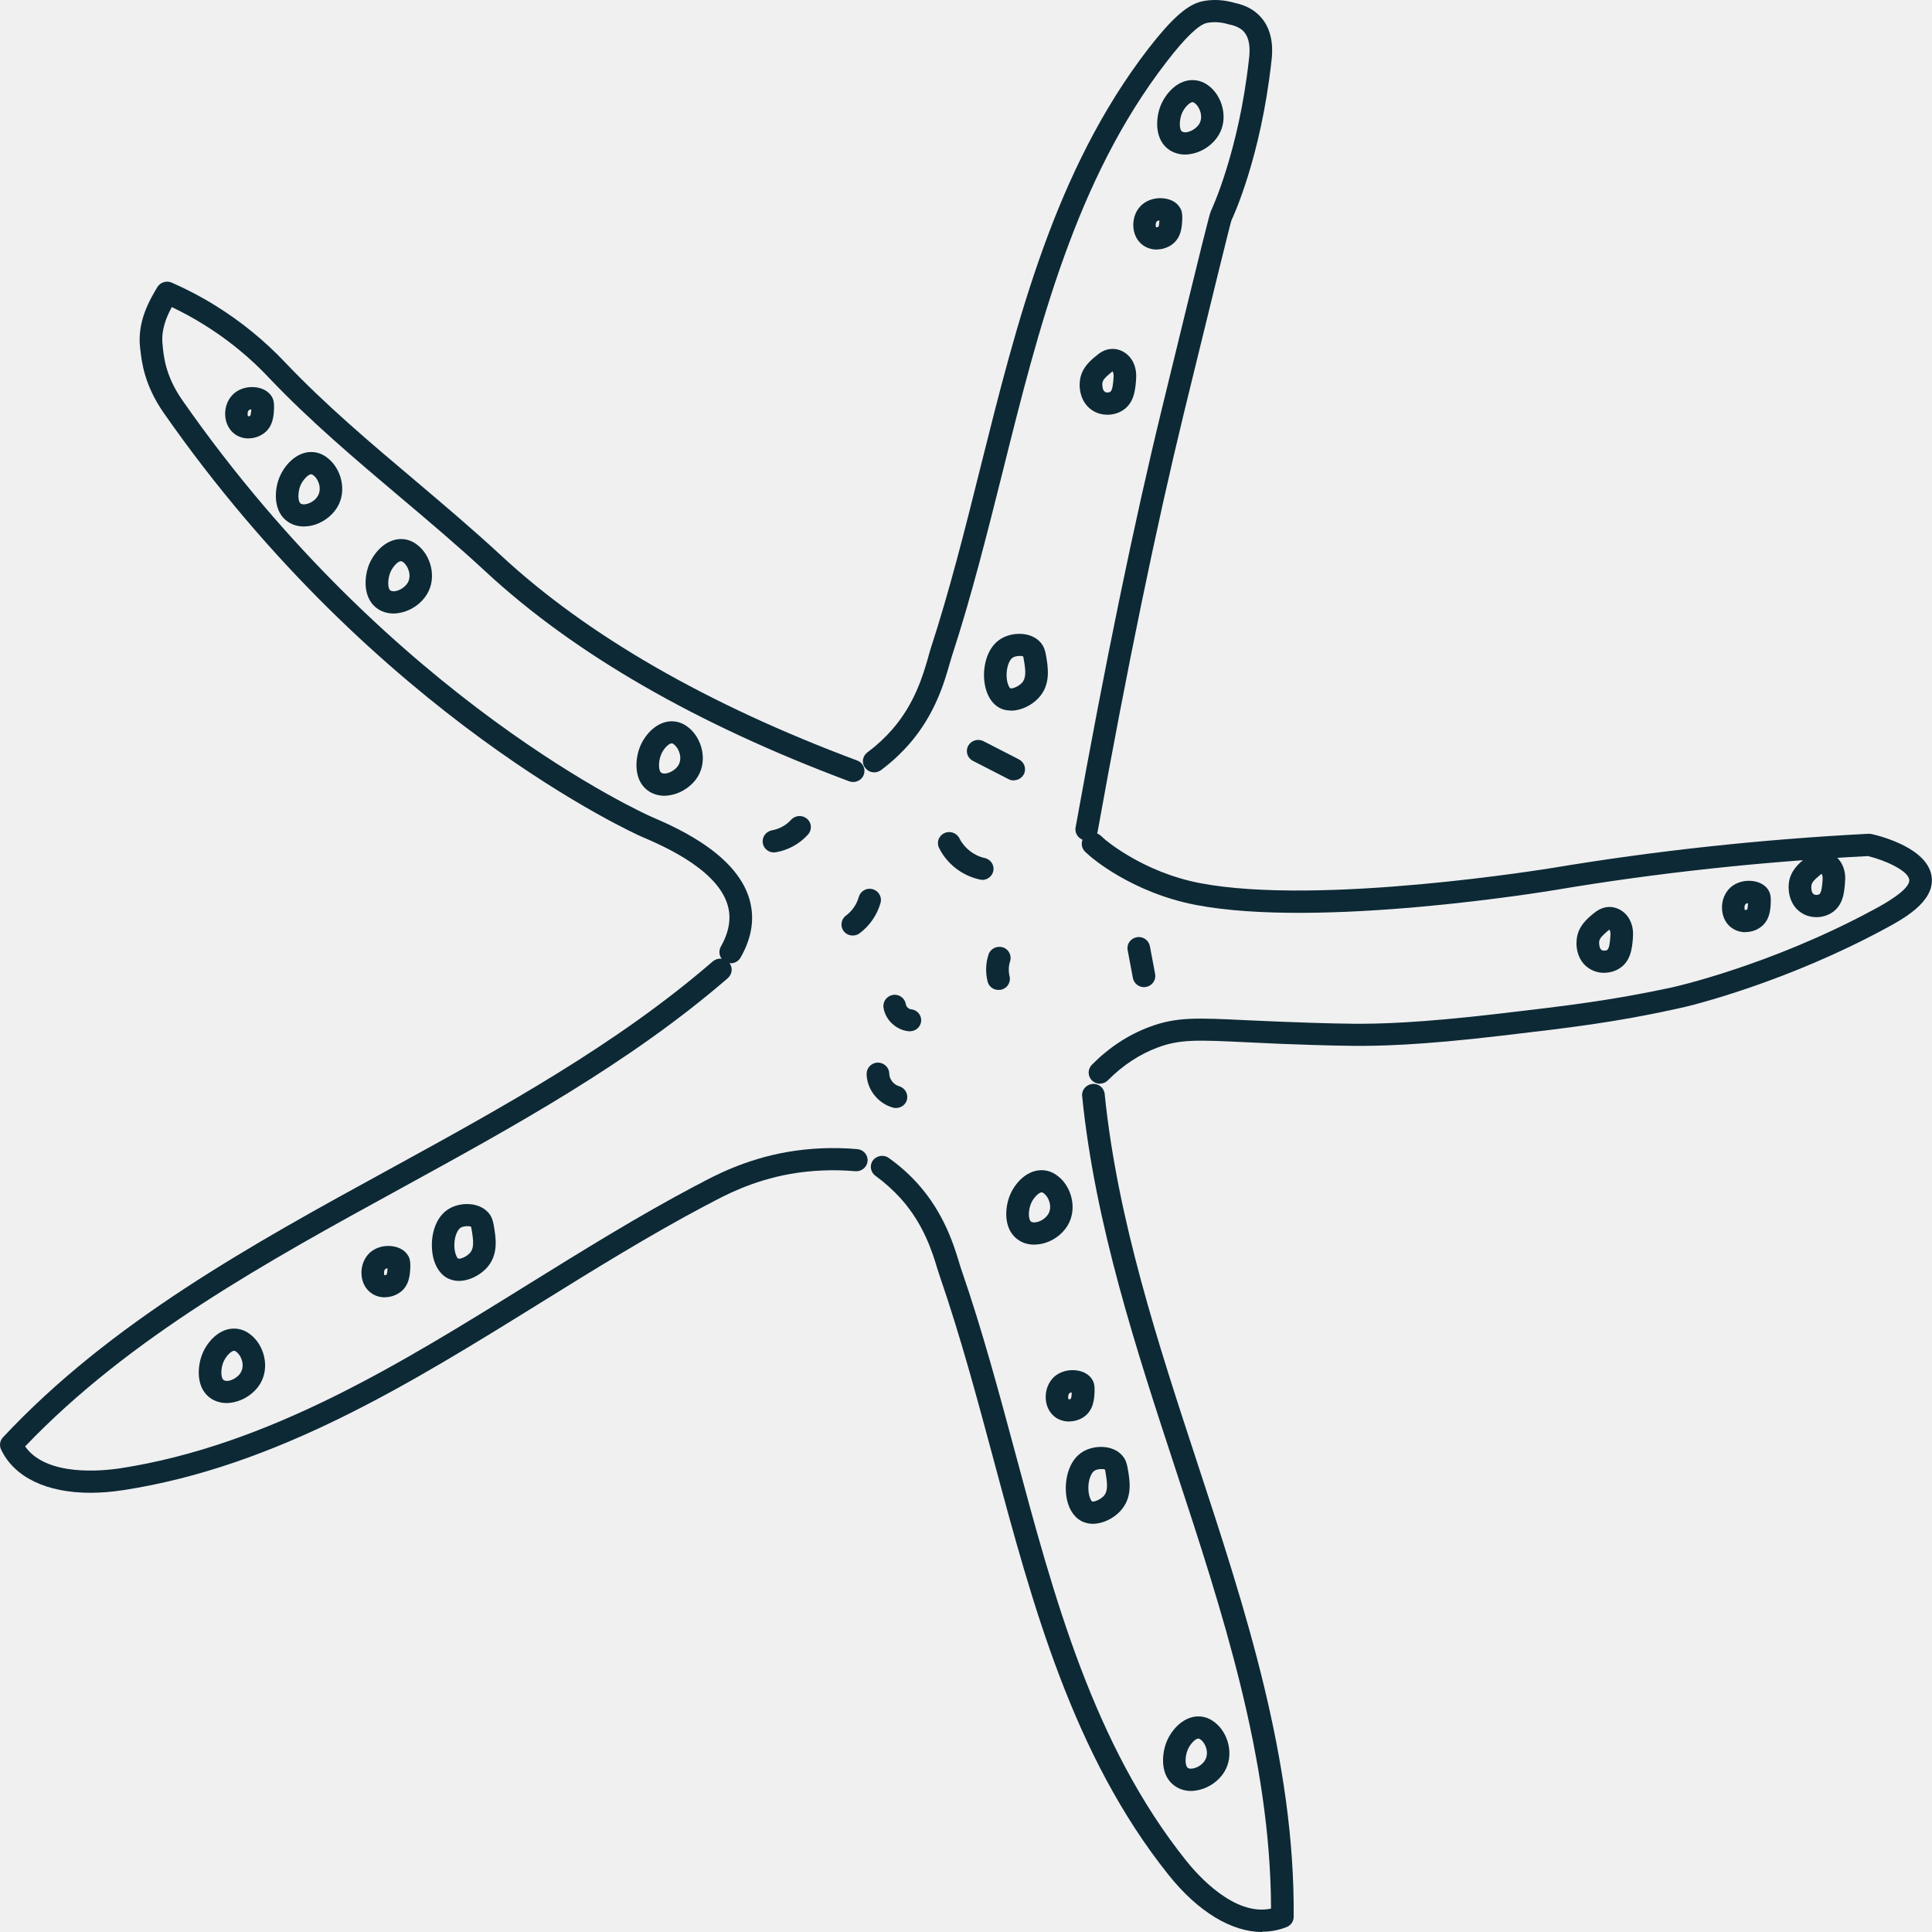
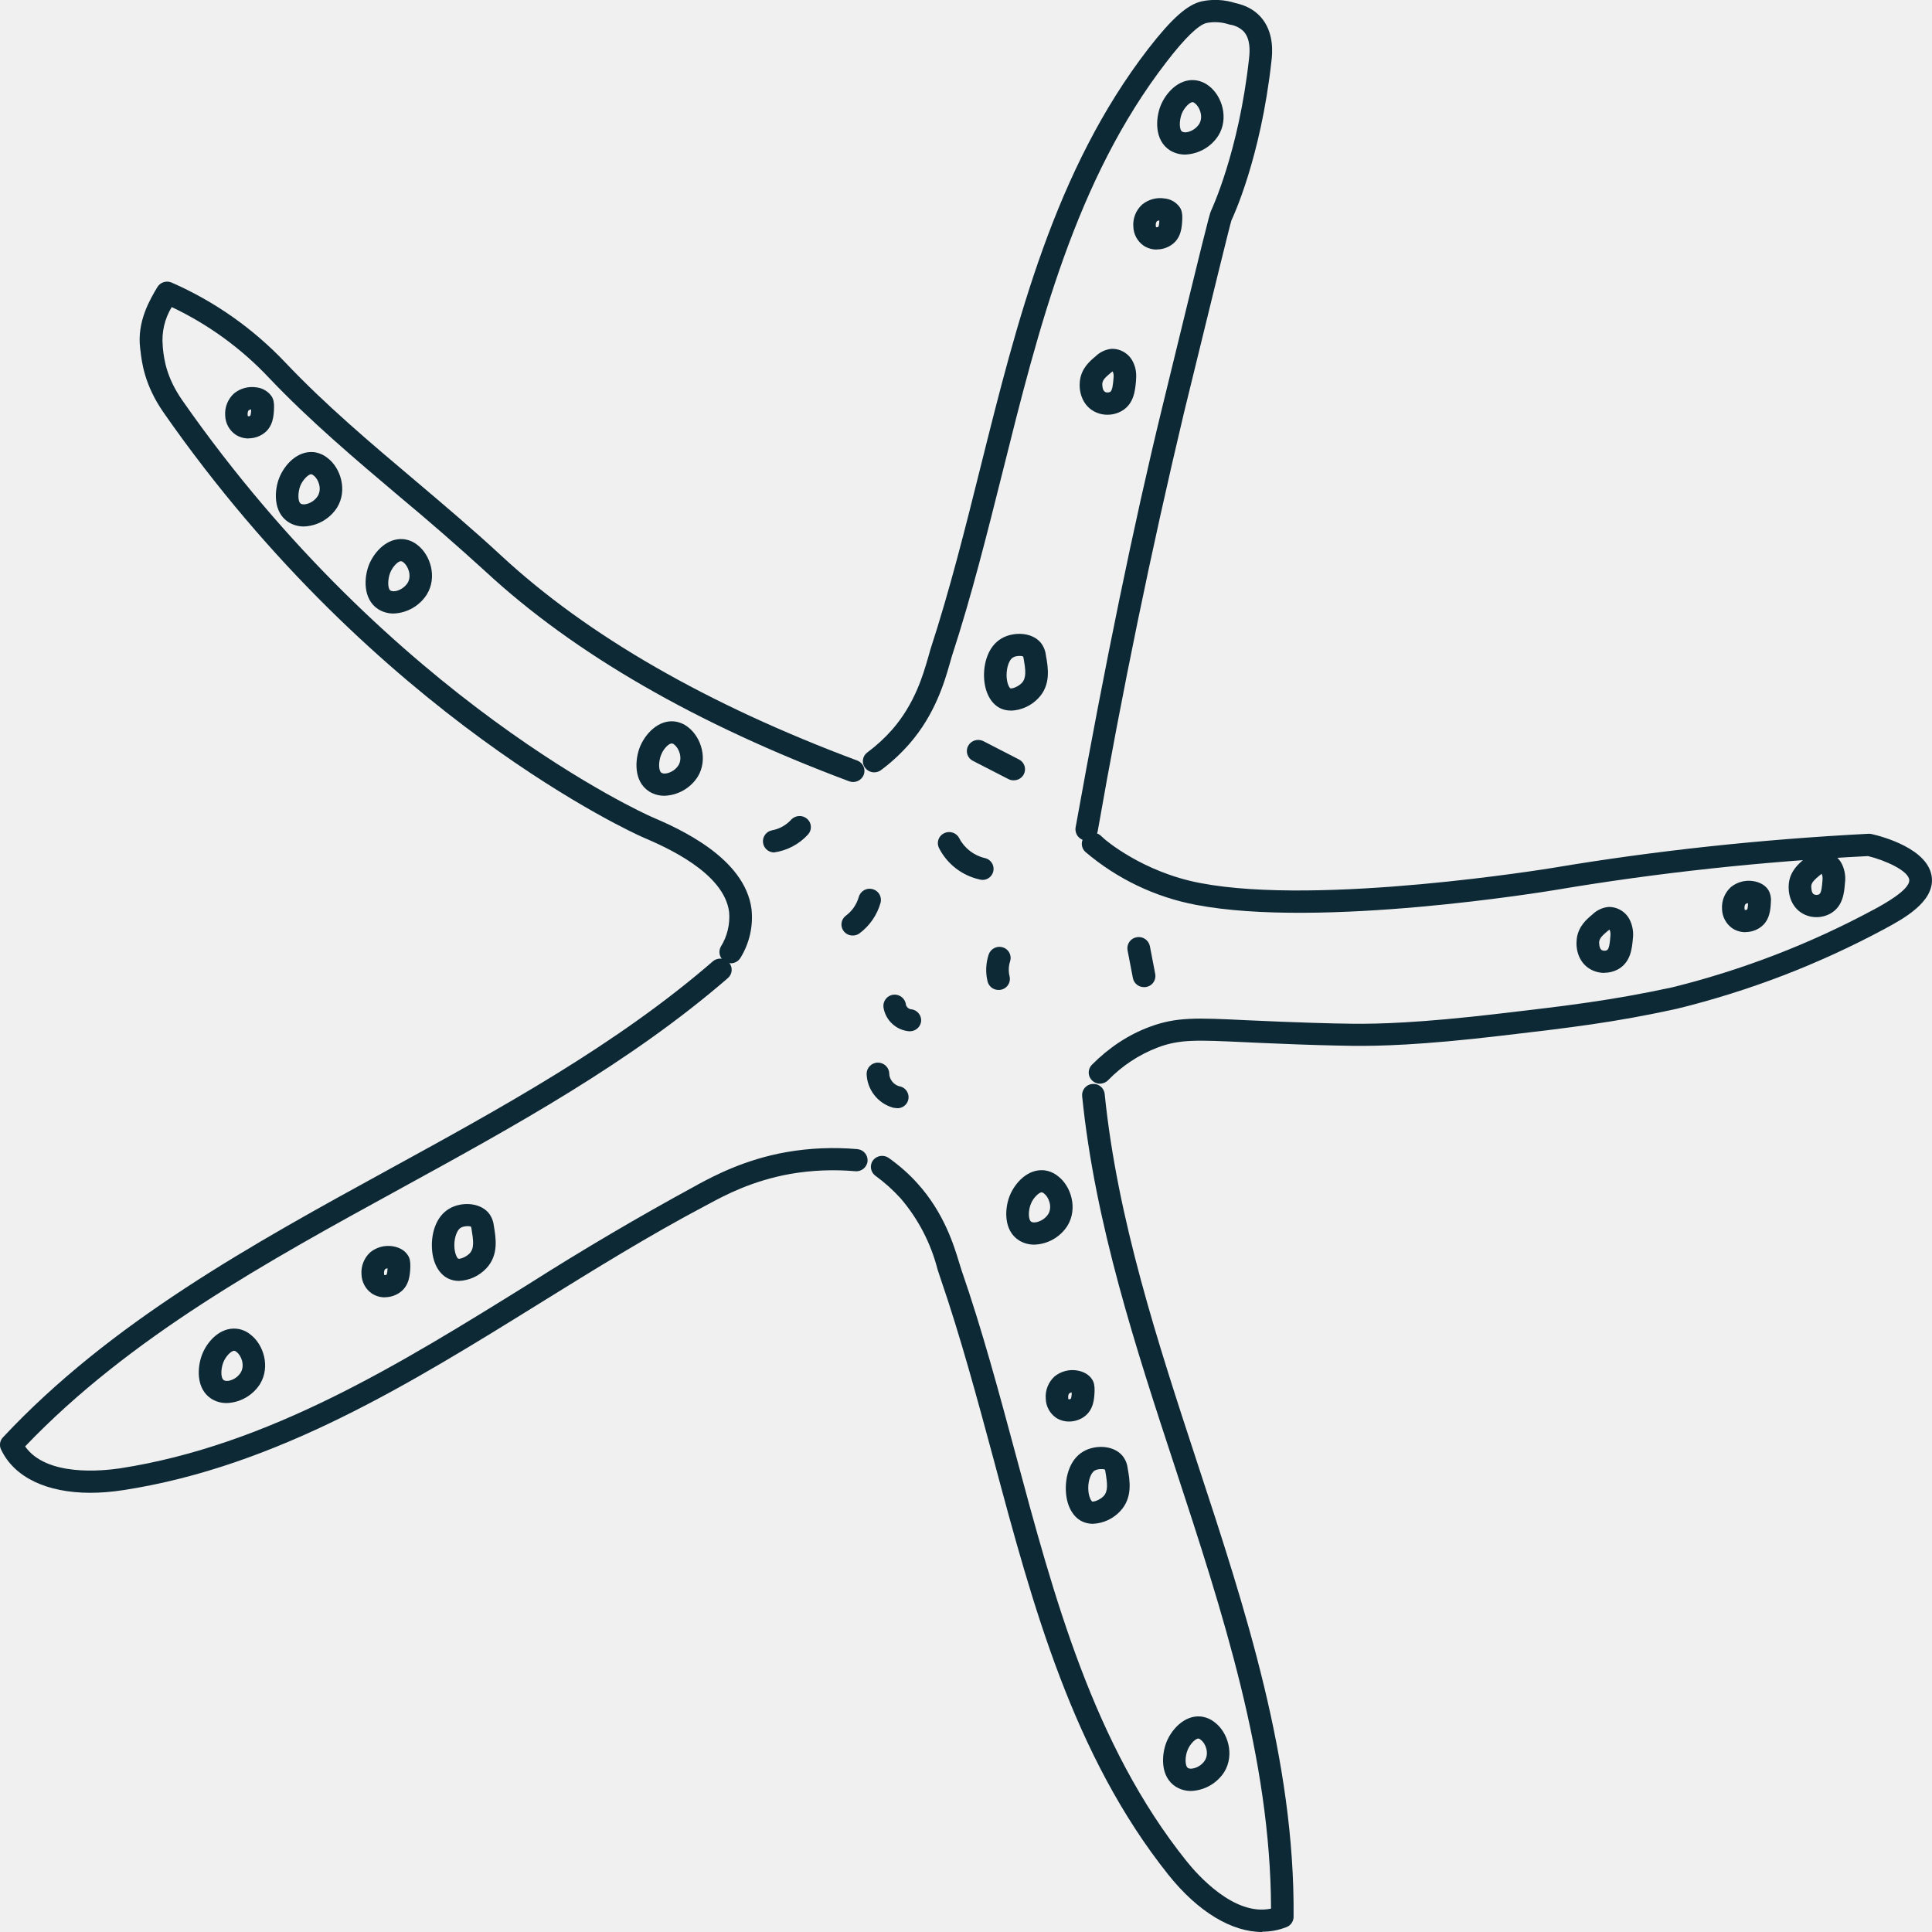
- <svg xmlns="http://www.w3.org/2000/svg" width="18" height="18" viewBox="0 0 18 18" fill="none">
-   <g clip-path="url(#clip0_2638_37071)">
-     <path d="M10.248 10.097C10.221 10.097 10.195 10.087 10.175 10.068C10.133 10.028 10.132 9.962 10.172 9.921C10.331 9.76 10.512 9.641 10.708 9.568C10.96 9.473 11.151 9.483 11.611 9.505C11.707 9.509 11.813 9.514 11.935 9.519C12.061 9.524 12.378 9.536 12.609 9.538C12.834 9.54 13.219 9.532 13.966 9.444C14.591 9.371 15.003 9.323 15.579 9.199C15.588 9.197 16.491 8.997 17.458 8.474C17.542 8.429 17.796 8.291 17.788 8.198C17.781 8.112 17.562 8.014 17.404 7.976C16.416 8.027 15.439 8.132 14.501 8.29C14.411 8.305 12.3 8.653 11.141 8.431C10.542 8.316 10.163 7.984 10.148 7.97C10.131 7.955 10.117 7.943 10.11 7.936C10.069 7.896 10.067 7.831 10.108 7.79C10.148 7.749 10.214 7.747 10.257 7.787C10.264 7.793 10.275 7.804 10.29 7.817C10.293 7.82 10.643 8.125 11.181 8.228C12.303 8.442 14.444 8.089 14.466 8.086C15.417 7.927 16.407 7.82 17.409 7.768C17.419 7.768 17.429 7.768 17.439 7.771C17.528 7.791 17.976 7.907 17.998 8.181C18.017 8.407 17.731 8.562 17.56 8.654C16.653 9.144 15.777 9.368 15.625 9.398C15.039 9.527 14.622 9.575 13.991 9.649C13.232 9.739 12.838 9.746 12.607 9.744C12.373 9.742 12.053 9.73 11.927 9.725C11.804 9.72 11.696 9.715 11.601 9.71C11.16 9.689 10.994 9.681 10.784 9.76C10.616 9.823 10.461 9.925 10.323 10.064C10.303 10.085 10.275 10.096 10.248 10.096V10.097Z" fill="#0D2936" />
-     <path d="M6.808 8.974C6.791 8.974 6.774 8.97 6.757 8.961C6.706 8.933 6.688 8.871 6.715 8.821C6.78 8.707 6.806 8.598 6.793 8.497C6.746 8.129 6.2 7.891 5.994 7.802L5.975 7.794C5.951 7.784 3.512 6.696 1.524 3.845C1.345 3.587 1.321 3.373 1.309 3.27L1.306 3.247C1.274 2.993 1.4 2.786 1.466 2.675C1.493 2.63 1.551 2.612 1.6 2.633C1.741 2.695 1.879 2.767 2.01 2.849C2.245 2.995 2.464 3.173 2.657 3.377C3.033 3.773 3.455 4.129 3.864 4.474C4.132 4.701 4.408 4.934 4.67 5.177C5.474 5.922 6.59 6.564 7.987 7.086C8.041 7.106 8.068 7.166 8.047 7.219C8.027 7.273 7.966 7.299 7.911 7.279C6.488 6.747 5.35 6.091 4.525 5.326C4.267 5.087 3.992 4.854 3.726 4.63C3.313 4.281 2.887 3.921 2.507 3.521C2.435 3.445 2.23 3.229 1.897 3.023C1.802 2.963 1.702 2.91 1.601 2.861C1.548 2.957 1.497 3.082 1.516 3.222L1.518 3.248C1.529 3.341 1.549 3.514 1.699 3.729C3.654 6.533 6.038 7.596 6.061 7.606L6.079 7.614C6.315 7.716 6.941 7.988 7.002 8.472C7.021 8.618 6.987 8.769 6.9 8.921C6.881 8.955 6.845 8.975 6.808 8.975V8.974Z" fill="#0D2936" />
-     <path d="M10.125 7.831C10.119 7.831 10.113 7.831 10.107 7.83C10.05 7.819 10.011 7.766 10.021 7.71C10.295 6.185 10.566 4.87 10.827 3.8C11.225 2.167 11.267 1.997 11.283 1.964C11.285 1.959 11.542 1.417 11.637 0.545C11.646 0.469 11.649 0.361 11.587 0.293C11.558 0.263 11.517 0.242 11.462 0.23C11.459 0.23 11.455 0.229 11.452 0.228C11.377 0.205 11.307 0.201 11.243 0.214C11.167 0.231 11.04 0.353 10.868 0.577C10.021 1.673 9.675 3.059 9.341 4.398C9.198 4.966 9.052 5.553 8.868 6.115C8.862 6.134 8.855 6.158 8.847 6.185C8.801 6.348 8.714 6.654 8.472 6.931C8.393 7.021 8.305 7.103 8.208 7.175C8.161 7.21 8.095 7.2 8.061 7.154C8.025 7.109 8.035 7.044 8.081 7.01C8.166 6.947 8.244 6.875 8.313 6.796C8.524 6.554 8.6 6.288 8.646 6.13C8.654 6.1 8.661 6.074 8.668 6.052C8.849 5.498 8.995 4.914 9.136 4.349C9.476 2.99 9.827 1.583 10.7 0.452C10.919 0.17 11.063 0.043 11.198 0.013C11.297 -0.009 11.403 -0.003 11.511 0.029C11.606 0.049 11.684 0.091 11.742 0.154C11.876 0.298 11.854 0.501 11.846 0.567C11.746 1.476 11.484 2.03 11.473 2.053C11.458 2.099 11.297 2.756 11.031 3.845C10.771 4.914 10.5 6.225 10.227 7.745C10.219 7.796 10.173 7.83 10.123 7.83L10.125 7.831Z" fill="#0D2936" />
-     <path d="M0.843 13.908C0.436 13.908 0.134 13.765 0.01 13.505C-0.008 13.466 -0.001 13.422 0.028 13.391C1.033 12.316 2.353 11.591 3.631 10.892C4.671 10.322 5.745 9.733 6.641 8.957C6.685 8.92 6.752 8.923 6.791 8.966C6.829 9.009 6.825 9.074 6.781 9.113C5.868 9.903 4.783 10.497 3.733 11.073C2.492 11.753 1.21 12.455 0.234 13.476C0.434 13.76 0.956 13.704 1.119 13.68C2.504 13.466 3.733 12.704 4.921 11.966C5.426 11.653 5.946 11.33 6.475 11.05L6.507 11.034C6.646 10.959 6.934 10.804 7.328 10.734C7.544 10.696 7.766 10.687 7.987 10.706C8.045 10.711 8.088 10.761 8.083 10.818C8.078 10.875 8.026 10.917 7.968 10.912C7.766 10.894 7.562 10.903 7.364 10.937C7.005 11.001 6.746 11.14 6.607 11.215L6.573 11.232C6.05 11.509 5.532 11.83 5.031 12.141C3.825 12.889 2.578 13.663 1.15 13.883C1.04 13.9 0.937 13.908 0.839 13.908H0.843Z" fill="#0D2936" />
-     <path d="M11.76 18C11.476 18 11.164 17.814 10.888 17.469C9.996 16.353 9.62 14.953 9.257 13.599C9.106 13.037 8.95 12.455 8.76 11.903C8.753 11.882 8.745 11.857 8.735 11.827C8.688 11.669 8.607 11.405 8.391 11.165C8.321 11.088 8.242 11.017 8.157 10.955C8.11 10.922 8.099 10.857 8.133 10.811C8.168 10.765 8.234 10.755 8.28 10.788C8.378 10.858 8.469 10.938 8.549 11.027C8.796 11.301 8.888 11.604 8.937 11.766C8.945 11.794 8.953 11.817 8.959 11.835C9.152 12.394 9.309 12.979 9.461 13.544C9.819 14.878 10.188 16.257 11.054 17.339C11.156 17.467 11.5 17.856 11.842 17.782C11.838 16.383 11.387 15.011 10.951 13.684C10.583 12.561 10.202 11.401 10.082 10.212C10.076 10.155 10.119 10.105 10.177 10.099C10.235 10.093 10.286 10.135 10.292 10.192C10.41 11.358 10.787 12.508 11.152 13.62C11.601 14.986 12.065 16.4 12.053 17.859C12.053 17.901 12.027 17.938 11.987 17.954C11.914 17.983 11.838 17.997 11.759 17.997L11.76 18Z" fill="#0D2936" />
-     <path d="M11.042 1.44C10.99 1.44 10.941 1.426 10.899 1.4C10.752 1.305 10.767 1.099 10.813 0.985C10.863 0.861 10.983 0.734 11.13 0.747C11.201 0.753 11.247 0.788 11.265 0.802C11.386 0.895 11.45 1.102 11.352 1.262C11.301 1.345 11.212 1.409 11.114 1.431C11.09 1.436 11.066 1.44 11.042 1.44ZM11.014 1.226C11.026 1.233 11.045 1.235 11.066 1.23C11.108 1.22 11.15 1.19 11.172 1.156C11.214 1.088 11.177 0.997 11.135 0.964C11.128 0.959 11.12 0.952 11.112 0.952C11.088 0.949 11.033 1.001 11.01 1.06C10.987 1.119 10.984 1.207 11.014 1.227V1.226Z" fill="#0D2936" />
-     <path d="M10.777 2.325C10.734 2.325 10.691 2.313 10.655 2.289C10.599 2.252 10.563 2.187 10.559 2.112C10.554 2.031 10.585 1.954 10.642 1.905C10.696 1.859 10.774 1.838 10.85 1.849C10.914 1.858 10.965 1.888 10.992 1.933C11.01 1.959 11.017 1.992 11.015 2.04C11.012 2.107 11.009 2.219 10.911 2.284C10.871 2.31 10.824 2.324 10.778 2.324L10.777 2.325ZM10.773 2.117C10.777 2.117 10.787 2.117 10.791 2.114C10.798 2.107 10.801 2.076 10.802 2.054C10.793 2.054 10.784 2.057 10.779 2.061C10.766 2.073 10.764 2.107 10.772 2.118L10.773 2.117Z" fill="#0D2936" />
-     <path d="M10.318 3.864C10.273 3.864 10.228 3.853 10.188 3.83C10.078 3.767 10.05 3.639 10.061 3.549C10.074 3.432 10.154 3.364 10.207 3.32C10.245 3.287 10.292 3.254 10.355 3.251C10.437 3.246 10.518 3.295 10.557 3.374C10.588 3.438 10.588 3.495 10.584 3.547C10.576 3.638 10.565 3.763 10.451 3.829C10.411 3.852 10.364 3.864 10.318 3.864ZM10.294 3.651C10.309 3.66 10.331 3.658 10.343 3.651C10.365 3.638 10.37 3.578 10.374 3.529C10.378 3.491 10.374 3.479 10.368 3.464C10.368 3.462 10.367 3.462 10.366 3.46C10.362 3.462 10.357 3.466 10.349 3.473C10.302 3.513 10.274 3.537 10.27 3.572C10.269 3.584 10.27 3.637 10.294 3.65V3.651Z" fill="#0D2936" />
-     <path d="M9.42 6.62C9.384 6.62 9.349 6.614 9.316 6.597C9.228 6.552 9.173 6.444 9.168 6.307C9.164 6.183 9.204 6.024 9.328 5.95C9.434 5.886 9.607 5.885 9.694 5.985C9.727 6.023 9.738 6.063 9.745 6.103C9.765 6.219 9.793 6.379 9.674 6.505C9.613 6.57 9.514 6.621 9.42 6.621V6.62ZM9.414 6.413C9.428 6.418 9.485 6.4 9.52 6.363C9.564 6.316 9.556 6.243 9.537 6.137C9.535 6.121 9.533 6.116 9.532 6.116C9.523 6.109 9.467 6.108 9.437 6.126C9.403 6.146 9.379 6.214 9.378 6.287C9.378 6.366 9.404 6.407 9.413 6.413H9.414Z" fill="#0D2936" />
-     <path d="M9.444 7.271C9.428 7.271 9.411 7.267 9.396 7.259L9.065 7.089C9.013 7.063 8.993 7 9.02 6.949C9.047 6.899 9.11 6.879 9.162 6.905L9.493 7.075C9.545 7.102 9.565 7.164 9.538 7.215C9.519 7.25 9.483 7.27 9.444 7.27V7.271Z" fill="#0D2936" />
-     <path d="M9.152 8.197C9.144 8.197 9.136 8.197 9.128 8.194C8.964 8.159 8.822 8.048 8.749 7.9C8.724 7.849 8.745 7.787 8.798 7.762C8.85 7.738 8.913 7.759 8.939 7.811C8.984 7.902 9.074 7.972 9.174 7.994C9.231 8.006 9.267 8.062 9.254 8.117C9.243 8.165 9.199 8.198 9.151 8.198L9.152 8.197Z" fill="#0D2936" />
-     <path d="M7.945 8.716C7.913 8.716 7.882 8.703 7.861 8.676C7.826 8.631 7.835 8.565 7.881 8.531C7.939 8.488 7.982 8.426 8.001 8.357C8.017 8.301 8.074 8.269 8.13 8.284C8.186 8.3 8.219 8.356 8.204 8.411C8.173 8.523 8.103 8.625 8.009 8.695C7.99 8.71 7.967 8.716 7.945 8.716H7.945Z" fill="#0D2936" />
-     <path d="M7.21 7.942C7.16 7.942 7.116 7.907 7.107 7.857C7.097 7.801 7.134 7.747 7.192 7.736C7.26 7.724 7.326 7.688 7.371 7.637C7.41 7.595 7.476 7.591 7.52 7.629C7.563 7.667 7.567 7.732 7.528 7.775C7.451 7.861 7.345 7.92 7.23 7.94C7.224 7.941 7.217 7.942 7.211 7.942H7.21Z" fill="#0D2936" />
-     <path d="M9.303 9.223C9.255 9.223 9.212 9.192 9.201 9.144C9.181 9.061 9.183 8.974 9.21 8.893C9.227 8.839 9.287 8.809 9.343 8.826C9.398 8.843 9.428 8.902 9.411 8.956C9.396 9 9.395 9.051 9.406 9.096C9.42 9.151 9.385 9.207 9.328 9.221C9.319 9.222 9.312 9.223 9.303 9.223Z" fill="#0D2936" />
-     <path d="M10.658 9.197C10.609 9.197 10.565 9.162 10.555 9.113L10.506 8.852C10.495 8.796 10.533 8.743 10.59 8.732C10.647 8.721 10.701 8.758 10.713 8.814L10.762 9.074C10.773 9.13 10.735 9.184 10.678 9.195C10.672 9.196 10.665 9.197 10.659 9.197H10.658Z" fill="#0D2936" />
-     <path d="M8.478 9.608C8.478 9.608 8.471 9.608 8.467 9.608C8.348 9.597 8.247 9.501 8.231 9.385C8.224 9.328 8.265 9.277 8.322 9.269C8.38 9.261 8.432 9.302 8.44 9.358C8.443 9.379 8.465 9.401 8.487 9.403C8.545 9.408 8.588 9.459 8.582 9.515C8.577 9.568 8.531 9.608 8.478 9.608Z" fill="#0D2936" />
-     <path d="M8.347 10.323C8.338 10.323 8.327 10.322 8.318 10.319C8.178 10.279 8.076 10.148 8.074 10.005C8.074 9.948 8.12 9.901 8.178 9.9H8.179C8.237 9.9 8.284 9.946 8.285 10.002C8.285 10.054 8.326 10.106 8.377 10.12C8.432 10.136 8.465 10.193 8.449 10.249C8.436 10.294 8.393 10.323 8.347 10.323Z" fill="#0D2936" />
-     <path d="M4.275 11.934C4.24 11.934 4.205 11.926 4.172 11.91C4.084 11.865 4.028 11.757 4.024 11.619C4.019 11.495 4.059 11.336 4.183 11.262C4.29 11.198 4.462 11.198 4.55 11.298C4.583 11.335 4.593 11.376 4.6 11.415C4.62 11.532 4.649 11.692 4.53 11.818C4.467 11.883 4.37 11.934 4.275 11.934ZM4.269 11.726C4.284 11.732 4.34 11.714 4.376 11.676C4.42 11.63 4.411 11.556 4.393 11.45C4.39 11.435 4.389 11.43 4.388 11.429C4.378 11.422 4.323 11.42 4.292 11.438C4.259 11.459 4.233 11.527 4.233 11.6C4.233 11.678 4.259 11.72 4.268 11.726L4.269 11.726Z" fill="#0D2936" />
-     <path d="M16.924 8.545C16.878 8.545 16.833 8.534 16.794 8.511C16.683 8.448 16.656 8.32 16.666 8.23C16.679 8.113 16.76 8.045 16.813 8.001C16.851 7.968 16.898 7.935 16.961 7.932C17.043 7.927 17.124 7.976 17.163 8.055C17.194 8.119 17.194 8.176 17.189 8.228C17.182 8.319 17.171 8.443 17.056 8.51C17.016 8.533 16.969 8.545 16.924 8.545ZM16.899 8.332C16.915 8.341 16.936 8.339 16.949 8.332C16.97 8.319 16.976 8.259 16.98 8.21C16.983 8.172 16.98 8.16 16.974 8.145C16.974 8.143 16.972 8.143 16.971 8.142C16.968 8.144 16.962 8.148 16.955 8.154C16.907 8.195 16.879 8.219 16.876 8.254C16.874 8.266 16.875 8.319 16.899 8.332Z" fill="#0D2936" />
-     <path d="M16.262 8.685C16.219 8.685 16.175 8.673 16.14 8.649C16.083 8.612 16.048 8.547 16.044 8.472C16.038 8.392 16.07 8.314 16.126 8.265C16.18 8.219 16.258 8.198 16.334 8.209C16.397 8.218 16.448 8.248 16.476 8.293C16.493 8.321 16.5 8.353 16.498 8.4C16.496 8.467 16.492 8.58 16.395 8.644C16.355 8.671 16.308 8.684 16.262 8.684V8.685ZM16.258 8.478C16.262 8.478 16.271 8.478 16.276 8.475C16.283 8.468 16.285 8.438 16.286 8.415C16.277 8.415 16.269 8.418 16.264 8.422C16.251 8.433 16.25 8.468 16.257 8.479L16.258 8.478Z" fill="#0D2936" />
-     <path d="M14.947 9.064C14.902 9.064 14.857 9.053 14.817 9.03C14.706 8.967 14.679 8.84 14.69 8.75C14.703 8.632 14.783 8.564 14.836 8.519C14.874 8.487 14.921 8.454 14.984 8.45C15.066 8.446 15.148 8.495 15.186 8.574C15.217 8.637 15.217 8.694 15.213 8.746C15.205 8.837 15.194 8.961 15.079 9.028C15.04 9.051 14.993 9.063 14.947 9.063V9.064ZM14.923 8.852C14.938 8.86 14.961 8.858 14.972 8.852C14.994 8.839 14.999 8.779 15.003 8.729C15.007 8.692 15.003 8.679 14.997 8.665C14.997 8.663 14.995 8.662 14.995 8.661C14.991 8.664 14.986 8.667 14.978 8.674C14.931 8.715 14.904 8.739 14.899 8.773C14.898 8.785 14.898 8.838 14.923 8.852Z" fill="#0D2936" />
-     <path d="M3.586 12.087C3.543 12.087 3.499 12.075 3.464 12.051C3.408 12.014 3.372 11.949 3.368 11.874C3.363 11.794 3.394 11.716 3.45 11.667C3.504 11.621 3.582 11.6 3.658 11.611C3.721 11.62 3.772 11.65 3.8 11.695C3.818 11.721 3.824 11.755 3.823 11.802C3.82 11.869 3.817 11.982 3.719 12.046C3.679 12.072 3.632 12.086 3.586 12.086V12.087ZM3.582 11.88C3.586 11.88 3.596 11.88 3.6 11.877C3.607 11.87 3.61 11.839 3.611 11.817C3.603 11.817 3.594 11.82 3.589 11.824C3.576 11.836 3.575 11.87 3.582 11.881V11.88Z" fill="#0D2936" />
-     <path d="M2.112 13.072C2.06 13.072 2.011 13.058 1.969 13.032C1.822 12.937 1.838 12.732 1.884 12.617C1.933 12.493 2.053 12.366 2.201 12.379C2.27 12.385 2.317 12.42 2.334 12.434C2.456 12.527 2.52 12.734 2.423 12.894C2.372 12.977 2.282 13.041 2.184 13.063C2.16 13.068 2.136 13.072 2.112 13.072ZM2.181 12.585C2.155 12.585 2.104 12.634 2.08 12.693C2.057 12.751 2.054 12.84 2.086 12.859C2.097 12.866 2.116 12.868 2.138 12.863C2.179 12.853 2.222 12.823 2.242 12.789C2.284 12.72 2.248 12.63 2.205 12.597C2.199 12.592 2.19 12.585 2.183 12.585C2.183 12.585 2.182 12.585 2.181 12.585V12.585Z" fill="#0D2936" />
-     <path d="M6.191 7.414C6.139 7.414 6.089 7.4 6.048 7.374C5.9 7.279 5.916 7.074 5.962 6.959C6.011 6.836 6.132 6.708 6.279 6.721C6.348 6.727 6.395 6.762 6.412 6.776C6.534 6.87 6.598 7.076 6.501 7.236C6.45 7.319 6.36 7.383 6.262 7.405C6.238 7.41 6.214 7.414 6.191 7.414ZM6.163 7.2C6.174 7.208 6.193 7.209 6.215 7.204C6.256 7.194 6.299 7.165 6.32 7.13C6.361 7.062 6.325 6.972 6.282 6.938C6.276 6.933 6.268 6.926 6.26 6.926C6.233 6.923 6.181 6.974 6.158 7.034C6.134 7.093 6.132 7.182 6.163 7.201V7.2Z" fill="#0D2936" />
-     <path d="M9.636 11.596C9.584 11.596 9.534 11.583 9.493 11.556C9.346 11.462 9.361 11.256 9.407 11.141C9.456 11.018 9.575 10.891 9.724 10.903C9.794 10.909 9.84 10.945 9.858 10.959C9.979 11.051 10.043 11.259 9.946 11.419C9.895 11.503 9.806 11.566 9.707 11.588C9.683 11.593 9.658 11.596 9.635 11.596H9.636ZM9.608 11.383C9.619 11.39 9.638 11.391 9.66 11.386C9.702 11.377 9.744 11.347 9.766 11.312C9.807 11.244 9.771 11.154 9.729 11.121C9.723 11.116 9.713 11.109 9.706 11.109C9.684 11.106 9.627 11.157 9.604 11.217C9.58 11.276 9.578 11.364 9.609 11.384L9.608 11.383Z" fill="#0D2936" />
-     <path d="M11.097 16.686C11.045 16.686 10.995 16.672 10.954 16.645C10.806 16.551 10.822 16.345 10.868 16.23C10.917 16.107 11.038 15.98 11.185 15.992C11.255 15.998 11.301 16.034 11.319 16.048C11.44 16.14 11.504 16.348 11.407 16.508C11.356 16.591 11.267 16.655 11.169 16.677C11.145 16.682 11.12 16.686 11.097 16.686ZM11.069 16.472C11.08 16.48 11.099 16.48 11.121 16.475C11.163 16.466 11.205 16.436 11.226 16.401C11.268 16.333 11.232 16.242 11.189 16.21C11.183 16.205 11.174 16.198 11.166 16.198C11.143 16.194 11.087 16.246 11.064 16.306C11.04 16.365 11.038 16.453 11.069 16.473V16.472Z" fill="#0D2936" />
-     <path d="M10.181 14.197C10.146 14.197 10.111 14.189 10.078 14.173C9.99 14.128 9.934 14.02 9.93 13.882C9.926 13.758 9.966 13.599 10.089 13.525C10.196 13.461 10.368 13.46 10.456 13.561C10.489 13.598 10.499 13.639 10.506 13.678C10.527 13.794 10.555 13.954 10.436 14.08C10.375 14.146 10.276 14.197 10.181 14.197ZM10.175 13.989C10.19 13.994 10.246 13.976 10.282 13.939C10.326 13.892 10.317 13.819 10.299 13.713C10.297 13.697 10.295 13.692 10.294 13.691C10.284 13.685 10.229 13.683 10.199 13.701C10.165 13.721 10.14 13.789 10.14 13.862C10.14 13.941 10.166 13.982 10.174 13.988L10.175 13.989Z" fill="#0D2936" />
-     <path d="M9.961 13.244C9.918 13.244 9.874 13.232 9.839 13.209C9.783 13.171 9.747 13.107 9.743 13.032C9.738 12.951 9.769 12.874 9.825 12.824C9.879 12.778 9.957 12.757 10.033 12.768C10.096 12.777 10.148 12.807 10.175 12.852C10.193 12.879 10.2 12.912 10.198 12.96C10.195 13.027 10.192 13.139 10.094 13.204C10.054 13.23 10.007 13.243 9.961 13.243V13.244ZM9.957 13.037C9.961 13.037 9.971 13.037 9.975 13.033C9.982 13.027 9.985 12.996 9.985 12.973C9.977 12.973 9.968 12.976 9.963 12.981C9.95 12.993 9.949 13.027 9.956 13.038L9.957 13.037Z" fill="#0D2936" />
-     <path d="M2.317 4.085C2.273 4.085 2.23 4.073 2.194 4.049C2.138 4.012 2.103 3.947 2.098 3.872C2.093 3.792 2.124 3.714 2.181 3.665C2.234 3.619 2.312 3.598 2.389 3.609C2.452 3.618 2.502 3.648 2.531 3.693C2.548 3.72 2.555 3.753 2.553 3.8C2.551 3.867 2.547 3.979 2.449 4.044C2.409 4.07 2.363 4.084 2.317 4.084V4.085ZM2.312 3.878C2.317 3.878 2.326 3.878 2.33 3.875C2.337 3.868 2.34 3.837 2.341 3.814C2.332 3.814 2.324 3.818 2.318 3.822C2.305 3.833 2.304 3.868 2.311 3.879L2.312 3.878Z" fill="#0D2936" />
-     <path d="M2.831 4.905C2.779 4.905 2.73 4.892 2.688 4.865C2.541 4.771 2.556 4.565 2.602 4.451C2.652 4.327 2.771 4.2 2.92 4.212C2.989 4.218 3.036 4.254 3.053 4.268C3.174 4.36 3.239 4.568 3.141 4.728C3.09 4.811 3.001 4.875 2.903 4.897C2.879 4.902 2.855 4.905 2.831 4.905ZM2.9 4.418C2.874 4.418 2.822 4.468 2.798 4.526C2.775 4.585 2.772 4.673 2.803 4.693C2.815 4.7 2.834 4.701 2.855 4.696C2.897 4.687 2.94 4.657 2.96 4.622C3.002 4.554 2.966 4.463 2.923 4.431C2.917 4.426 2.907 4.419 2.901 4.419C2.901 4.419 2.9 4.419 2.899 4.419L2.9 4.418Z" fill="#0D2936" />
-     <path d="M3.667 5.716C3.615 5.716 3.566 5.702 3.524 5.676C3.377 5.581 3.392 5.376 3.438 5.261C3.488 5.138 3.608 5.011 3.756 5.023C3.826 5.029 3.872 5.064 3.89 5.078C4.011 5.171 4.075 5.378 3.977 5.538C3.926 5.621 3.837 5.685 3.739 5.707C3.715 5.712 3.691 5.716 3.667 5.716ZM3.639 5.502C3.651 5.509 3.67 5.511 3.691 5.506C3.733 5.496 3.775 5.467 3.797 5.432C3.839 5.364 3.802 5.274 3.76 5.24C3.753 5.235 3.745 5.229 3.737 5.229C3.713 5.224 3.658 5.277 3.635 5.337C3.612 5.395 3.609 5.484 3.639 5.503V5.502Z" fill="#0D2936" />
+ <svg xmlns="http://www.w3.org/2000/svg" width="18" height="18" fill="none">
+   <g clip-path="url(#clip0_2638_37071)" fill="#0D2936">
+     <path d="M10.248 10.097a.106.106 0 01-.073-.03.103.103 0 01-.003-.146c.16-.161.34-.28.536-.353.252-.095.443-.085.903-.063l.324.014c.126.005.443.017.674.019.225.002.61-.006 1.357-.094.625-.073 1.037-.121 1.613-.245a8.037 8.037 0 001.879-.725c.084-.045.338-.183.33-.276-.007-.086-.226-.184-.384-.222-.988.05-1.965.156-2.903.314-.09.015-2.2.363-3.36.14a2.23 2.23 0 01-1.03-.494.102.102 0 01-.003-.146.107.107 0 01.149-.003l.033.03c.003.003.353.308.892.41 1.12.215 3.262-.138 3.284-.141.95-.16 1.941-.266 2.943-.318.01 0 .02 0 .03.003.089.02.537.136.56.41.018.226-.268.38-.44.473a8.21 8.21 0 01-1.934.744c-.586.129-1.003.177-1.634.251-.76.09-1.153.097-1.384.095a23.964 23.964 0 01-.68-.02c-.123-.004-.23-.01-.326-.014-.441-.02-.607-.03-.817.05a1.281 1.281 0 00-.46.304.105.105 0 01-.076.032zm-3.44-1.123a.11.11 0 01-.05-.013.103.103 0 01-.043-.14.524.524 0 00.078-.324c-.047-.368-.593-.606-.8-.695l-.018-.008c-.024-.01-2.463-1.098-4.45-3.949-.18-.258-.204-.472-.216-.575l-.003-.023c-.032-.254.094-.46.16-.572a.106.106 0 01.134-.042 3.26 3.26 0 011.057.743c.376.397.798.753 1.207 1.098.268.227.544.46.806.703.804.745 1.92 1.387 3.317 1.909.054.02.081.08.06.133a.106.106 0 01-.136.06C6.488 6.747 5.35 6.09 4.525 5.326a23.38 23.38 0 00-.799-.696c-.413-.349-.84-.71-1.219-1.109a3.015 3.015 0 00-.907-.66.59.59 0 00-.084.36l.002.027c.01.093.03.266.18.481 1.956 2.804 4.34 3.867 4.363 3.877l.018.008c.236.102.862.374.923.858a.719.719 0 01-.102.45.106.106 0 01-.092.053z" />
+     <path d="M10.125 7.831l-.018-.001a.105.105 0 01-.086-.12c.274-1.525.545-2.84.806-3.91.398-1.633.44-1.803.456-1.836.002-.005.259-.547.354-1.419.009-.076.012-.184-.05-.252a.227.227 0 00-.125-.063l-.01-.002a.413.413 0 00-.21-.014c-.075.017-.202.139-.374.363-.847 1.096-1.193 2.482-1.527 3.82-.143.569-.289 1.156-.473 1.718a2.287 2.287 0 00-.02.07c-.047.163-.134.469-.376.746-.079.09-.167.172-.264.244a.106.106 0 01-.147-.02.101.101 0 01.02-.145c.085-.063.163-.135.232-.213.211-.243.287-.509.333-.667l.022-.078c.181-.554.327-1.138.468-1.703.34-1.36.69-2.766 1.564-3.897.219-.282.363-.41.498-.44a.616.616 0 01.313.017c.095.02.173.062.231.125.133.144.112.347.104.413-.1.91-.362 1.463-.373 1.486-.015.046-.176.703-.442 1.792a66.187 66.187 0 00-.804 3.9.105.105 0 01-.104.085l.002.001zM.843 13.908c-.407 0-.71-.143-.833-.403a.1.1 0 01.018-.114c1.005-1.075 2.325-1.8 3.603-2.5 1.04-.57 2.114-1.158 3.01-1.934a.107.107 0 01.15.01.102.102 0 01-.01.146c-.913.79-1.998 1.384-3.048 1.96-1.241.68-2.523 1.382-3.499 2.403.2.284.722.228.885.204 1.385-.214 2.614-.976 3.802-1.714a26.564 26.564 0 011.554-.915l.032-.018c.139-.074.427-.23.82-.299.217-.038.439-.047.66-.028.058.005.1.055.096.112a.105.105 0 01-.115.094 2.354 2.354 0 00-.604.025c-.36.064-.618.203-.757.278l-.034.018c-.523.276-1.04.597-1.542.908-1.206.748-2.453 1.522-3.881 1.742-.11.017-.213.025-.31.025h.003zM11.76 18c-.284 0-.596-.186-.872-.53-.892-1.117-1.268-2.517-1.63-3.871-.152-.562-.308-1.144-.498-1.696l-.025-.076a1.646 1.646 0 00-.344-.662 1.527 1.527 0 00-.234-.21.103.103 0 01-.024-.144.108.108 0 01.147-.023c.098.07.19.15.27.24.246.273.338.576.387.738l.022.07c.193.558.35 1.143.502 1.708.358 1.334.727 2.713 1.593 3.795.102.128.446.517.788.443-.004-1.4-.455-2.77-.89-4.098-.369-1.123-.75-2.283-.87-3.472a.104.104 0 01.095-.113.105.105 0 01.115.093c.118 1.166.495 2.316.86 3.428.45 1.367.913 2.78.9 4.239a.103.103 0 01-.065.095.613.613 0 01-.228.043l.001.003z" />
+     <path d="M11.042 1.44a.266.266 0 01-.143-.04c-.147-.095-.132-.3-.086-.415.05-.124.17-.251.317-.238.07.006.117.041.135.055.121.093.185.3.087.46a.384.384 0 01-.31.178zm-.028-.214c.012.007.03.009.052.004a.178.178 0 00.106-.074c.042-.068.005-.159-.037-.192-.007-.005-.015-.012-.023-.012-.024-.003-.079.049-.102.108-.023.059-.026.147.004.167zm-.237 1.099a.22.22 0 01-.122-.036.224.224 0 01-.096-.177.252.252 0 01.083-.207.265.265 0 01.208-.056.195.195 0 01.143.084c.017.026.024.06.022.107-.003.067-.006.18-.104.244a.242.242 0 01-.133.04zm-.004-.208c.005 0 .014 0 .018-.003.007-.007.01-.038.01-.06a.037.037 0 00-.022.007c-.013.012-.014.046-.007.057h.001zm-.455 1.747a.26.26 0 01-.13-.034c-.11-.063-.138-.19-.127-.28.013-.118.093-.186.146-.23a.248.248 0 01.148-.07.216.216 0 01.202.124c.031.064.031.12.027.173-.008.091-.019.216-.133.282a.268.268 0 01-.133.035zm-.024-.213a.056.056 0 00.05 0c.02-.013.026-.073.03-.122.004-.038 0-.05-.006-.065l-.002-.004-.017.013c-.047.04-.075.064-.079.1-.001.011 0 .064.024.077v.001zM9.42 6.62a.22.22 0 01-.104-.023c-.088-.045-.143-.153-.148-.29-.004-.124.036-.283.16-.357.106-.064.279-.065.366.035a.225.225 0 01.05.118c.021.116.05.276-.07.402a.371.371 0 01-.254.116zm-.006-.207c.014.005.07-.013.106-.05.044-.047.036-.12.017-.226-.002-.016-.004-.02-.005-.02-.01-.008-.065-.01-.095.009-.034.02-.058.088-.059.161 0 .08.026.12.035.126zm.03.857a.1.1 0 01-.048-.011l-.331-.17a.102.102 0 01-.045-.14c.027-.05.09-.07.142-.044l.33.17a.102.102 0 01.046.14.105.105 0 01-.094.055zm-.292.927c-.008 0-.016 0-.024-.003a.56.56 0 01-.38-.294.102.102 0 01.05-.138.106.106 0 01.14.049c.046.09.136.16.236.183a.103.103 0 01-.023.204v-.001zm-1.207.519a.105.105 0 01-.084-.04.102.102 0 01.02-.145.328.328 0 00.12-.174.105.105 0 01.13-.073.104.104 0 01.073.127.537.537 0 01-.195.284.105.105 0 01-.064.021zm-.735-.774a.104.104 0 01-.018-.206.32.32 0 00.179-.099.107.107 0 01.149-.008.102.102 0 01.008.146.528.528 0 01-.317.167zm2.093 1.281a.104.104 0 01-.102-.079.457.457 0 01.01-.25.106.106 0 01.132-.068.103.103 0 01.068.13.254.254 0 00-.005.14.103.103 0 01-.103.127zm1.355-.026a.105.105 0 01-.103-.084l-.05-.26a.104.104 0 01.085-.121.106.106 0 01.123.082l.05.26a.104.104 0 01-.104.123zm-2.18.411h-.01a.265.265 0 01-.237-.223.105.105 0 01.209-.026c.003.02.025.042.047.044.058.005.1.056.095.112a.105.105 0 01-.104.093zm-.131.715a.115.115 0 01-.03-.004.339.339 0 01-.243-.314c0-.057.046-.104.104-.105h.001c.058 0 .105.046.106.102 0 .052.04.104.092.118a.103.103 0 01-.03.204zm-4.072 1.611a.231.231 0 01-.103-.024c-.088-.045-.144-.153-.148-.29-.005-.125.035-.284.16-.358.106-.064.278-.064.366.036a.225.225 0 01.05.117c.02.117.049.277-.07.403a.373.373 0 01-.255.116zm-.006-.207c.015.005.071-.013.107-.05.044-.047.035-.12.017-.227a.07.07 0 00-.005-.021c-.01-.007-.065-.009-.096.01-.033.02-.059.088-.059.16 0 .08.026.12.035.127h.001zm12.655-3.182a.26.26 0 01-.13-.034c-.11-.063-.138-.19-.128-.28.013-.118.094-.186.147-.23a.248.248 0 01.148-.07.215.215 0 01.202.124.31.31 0 01.026.173c-.007.09-.018.215-.133.282a.268.268 0 01-.133.035zm-.025-.213a.056.056 0 00.05 0c.021-.013.026-.073.03-.122.004-.038 0-.05-.005-.065 0-.002-.002-.002-.003-.003l-.016.012c-.048.041-.076.065-.08.1 0 .012 0 .065.024.078zm-.637.353a.22.22 0 01-.122-.036.225.225 0 01-.096-.177.254.254 0 01.082-.207.265.265 0 01.208-.056c.063.01.114.039.142.084a.18.18 0 01.023.107c-.003.067-.007.18-.104.244a.242.242 0 01-.133.04v.001zm-.004-.207c.004 0 .014 0 .018-.003.007-.007.01-.037.01-.06a.037.037 0 00-.022.007c-.013.011-.014.046-.007.057zm-1.311.586a.26.26 0 01-.13-.034c-.111-.063-.138-.19-.127-.28.013-.118.093-.186.146-.23a.249.249 0 01.148-.07.216.216 0 01.202.124.31.31 0 01.027.172c-.008.091-.02.215-.133.282a.268.268 0 01-.133.035v.001zm-.024-.212a.056.056 0 00.05 0c.02-.013.026-.073.03-.123.004-.037 0-.05-.006-.064l-.002-.004-.017.013c-.047.04-.074.065-.079.1-.001.011 0 .064.024.078zM3.586 12.087a.22.22 0 01-.122-.036.224.224 0 01-.096-.177.254.254 0 01.082-.207.265.265 0 01.208-.056c.063.01.114.039.142.084.018.026.024.06.023.107-.003.067-.006.18-.104.244a.242.242 0 01-.133.04v.001zm-.004-.207c.004 0 .014 0 .018-.003.007-.007.01-.038.011-.06a.038.038 0 00-.022.007c-.013.012-.014.046-.007.057zm-1.47 1.192a.266.266 0 01-.143-.04c-.147-.095-.131-.3-.085-.415.049-.124.169-.251.317-.238.07.006.116.041.133.055.122.093.186.3.089.46a.384.384 0 01-.31.178zm.069-.487c-.026 0-.077.049-.1.107-.024.06-.027.148.005.167.01.007.03.009.052.004a.173.173 0 00.104-.074c.042-.069.006-.16-.037-.192-.006-.005-.015-.012-.022-.012H2.18zM6.19 7.414a.266.266 0 01-.142-.04c-.148-.095-.132-.3-.086-.415.05-.123.17-.251.317-.238a.25.25 0 01.133.055c.122.094.186.3.089.46a.384.384 0 01-.31.178zM6.164 7.2c.011.008.03.009.052.004a.173.173 0 00.105-.074c.041-.068.005-.158-.038-.192-.006-.005-.014-.011-.022-.011-.027-.004-.079.047-.102.107-.024.06-.026.148.005.167zm3.472 4.396a.266.266 0 01-.143-.04c-.147-.094-.132-.3-.086-.415.05-.123.168-.25.317-.238a.25.25 0 01.134.056c.121.092.185.3.088.46a.38.38 0 01-.311.177zm-.028-.213c.011.007.03.008.052.003a.177.177 0 00.106-.074c.041-.068.005-.158-.037-.191-.006-.005-.016-.012-.023-.012-.022-.003-.079.048-.102.108-.024.059-.026.147.005.167v-.001zm1.489 5.303a.267.267 0 01-.143-.04c-.148-.095-.132-.3-.086-.416.05-.123.17-.25.317-.238a.25.25 0 01.134.056c.121.092.185.3.088.46a.385.385 0 01-.31.178zm-.028-.214c.011.008.03.008.052.003a.173.173 0 00.105-.074c.041-.068.006-.159-.037-.19-.006-.006-.015-.013-.023-.013-.023-.004-.079.048-.102.108-.024.059-.026.147.005.167v-.001zm-.888-2.275a.232.232 0 01-.103-.024c-.088-.045-.144-.153-.148-.291-.004-.124.036-.283.16-.357.106-.064.278-.065.366.036a.224.224 0 01.05.117c.021.116.049.276-.07.402a.37.37 0 01-.255.117zm-.006-.208c.015.005.071-.013.107-.05.044-.047.035-.12.017-.226a.07.07 0 00-.005-.021c-.01-.007-.065-.009-.095.009-.034.02-.06.088-.06.161 0 .079.027.12.035.126l.001.001zm-.214-.745a.22.22 0 01-.122-.035.224.224 0 01-.096-.177.254.254 0 01.082-.208.265.265 0 01.208-.056c.063.01.115.04.142.084.018.027.024.06.023.107-.003.068-.006.18-.104.245a.242.242 0 01-.133.04zm-.004-.207c.004 0 .014 0 .018-.004.007-.006.01-.037.01-.06a.038.038 0 00-.022.008c-.013.012-.014.046-.007.057v-.001zm-7.64-8.952a.22.22 0 01-.123-.036.224.224 0 01-.096-.177.254.254 0 01.083-.207.265.265 0 01.208-.056.2.2 0 01.142.084c.017.027.024.06.022.107-.002.067-.006.18-.104.244a.242.242 0 01-.132.04zm-.005-.207c.005 0 .014 0 .018-.003.007-.007.01-.038.01-.06a.038.038 0 00-.022.007c-.013.011-.014.046-.007.057h.001zm.519 1.027a.266.266 0 01-.143-.04c-.147-.094-.132-.3-.086-.414.05-.124.169-.251.318-.239a.25.25 0 01.133.056c.121.092.186.3.088.46a.384.384 0 01-.31.177zm.069-.487c-.026 0-.078.05-.102.108-.023.059-.026.147.005.167.012.007.03.008.052.003a.173.173 0 00.105-.074c.042-.068.006-.159-.037-.191-.006-.005-.016-.012-.022-.012h-.002zm.767 1.298a.266.266 0 01-.143-.04c-.147-.095-.132-.3-.086-.415.05-.123.17-.25.318-.238a.25.25 0 01.134.055c.121.093.185.3.087.46a.384.384 0 01-.31.178zm-.028-.214c.012.007.03.009.052.004a.178.178 0 00.106-.074c.042-.068.005-.158-.037-.192-.007-.005-.015-.011-.023-.011-.024-.005-.079.048-.102.108-.023.058-.026.147.004.166z" />
  </g>
  <defs>
    <clipPath id="clip0_2638_37071">
-       <rect width="18" height="18" fill="white" />
+       <path fill="#fff" d="M0 0h18v18H0z" />
    </clipPath>
  </defs>
</svg>
